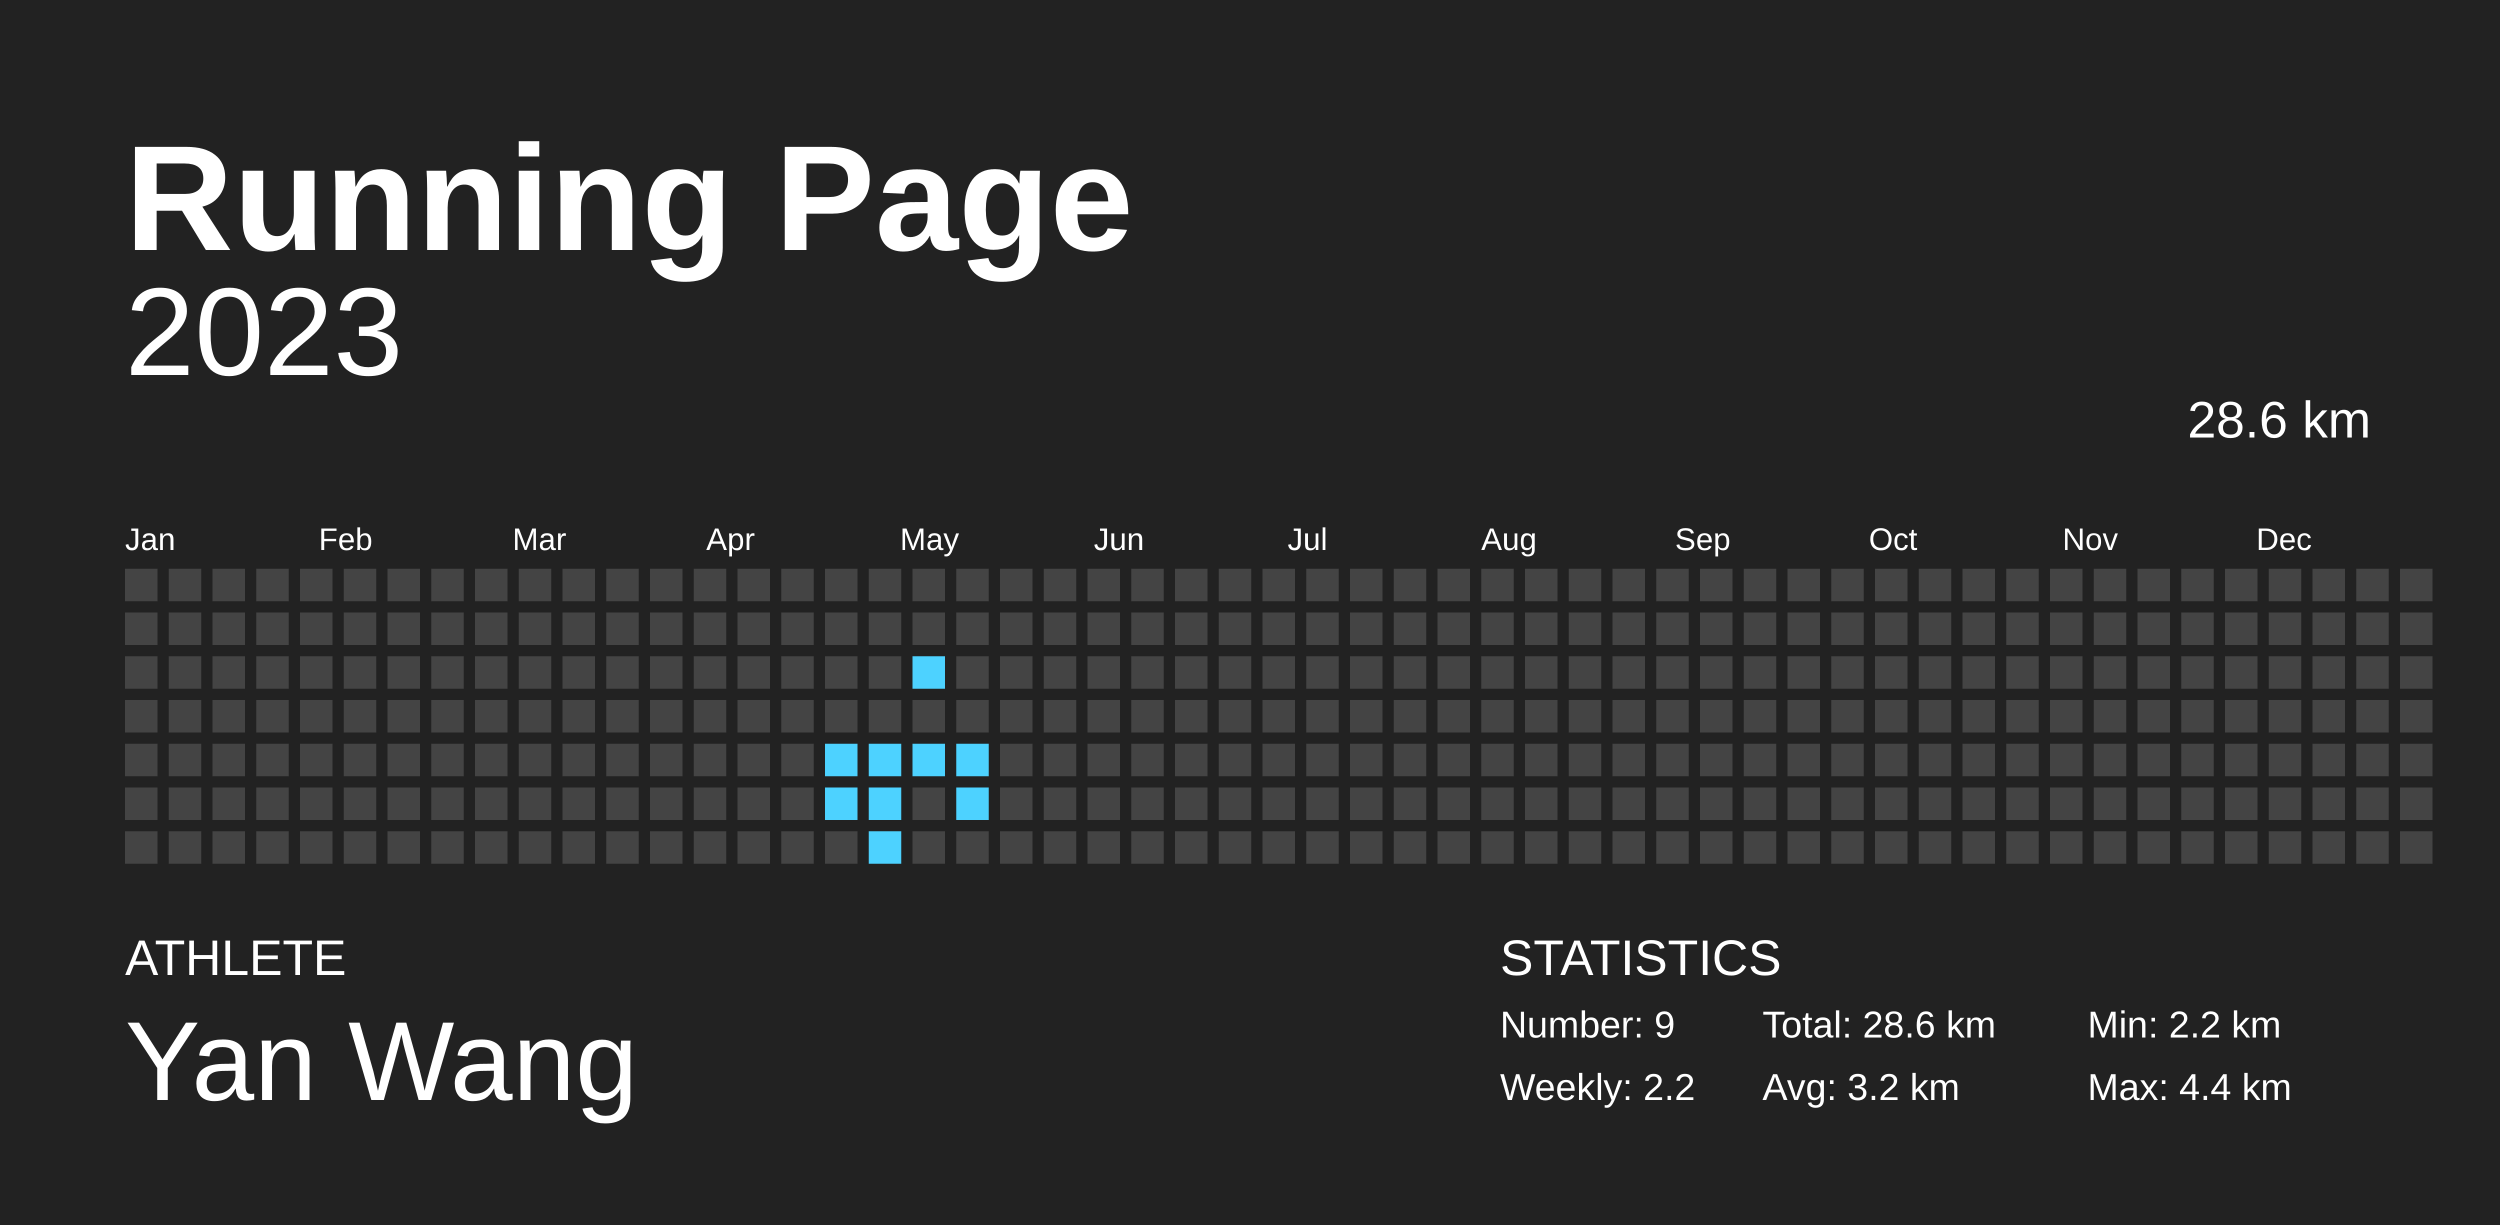
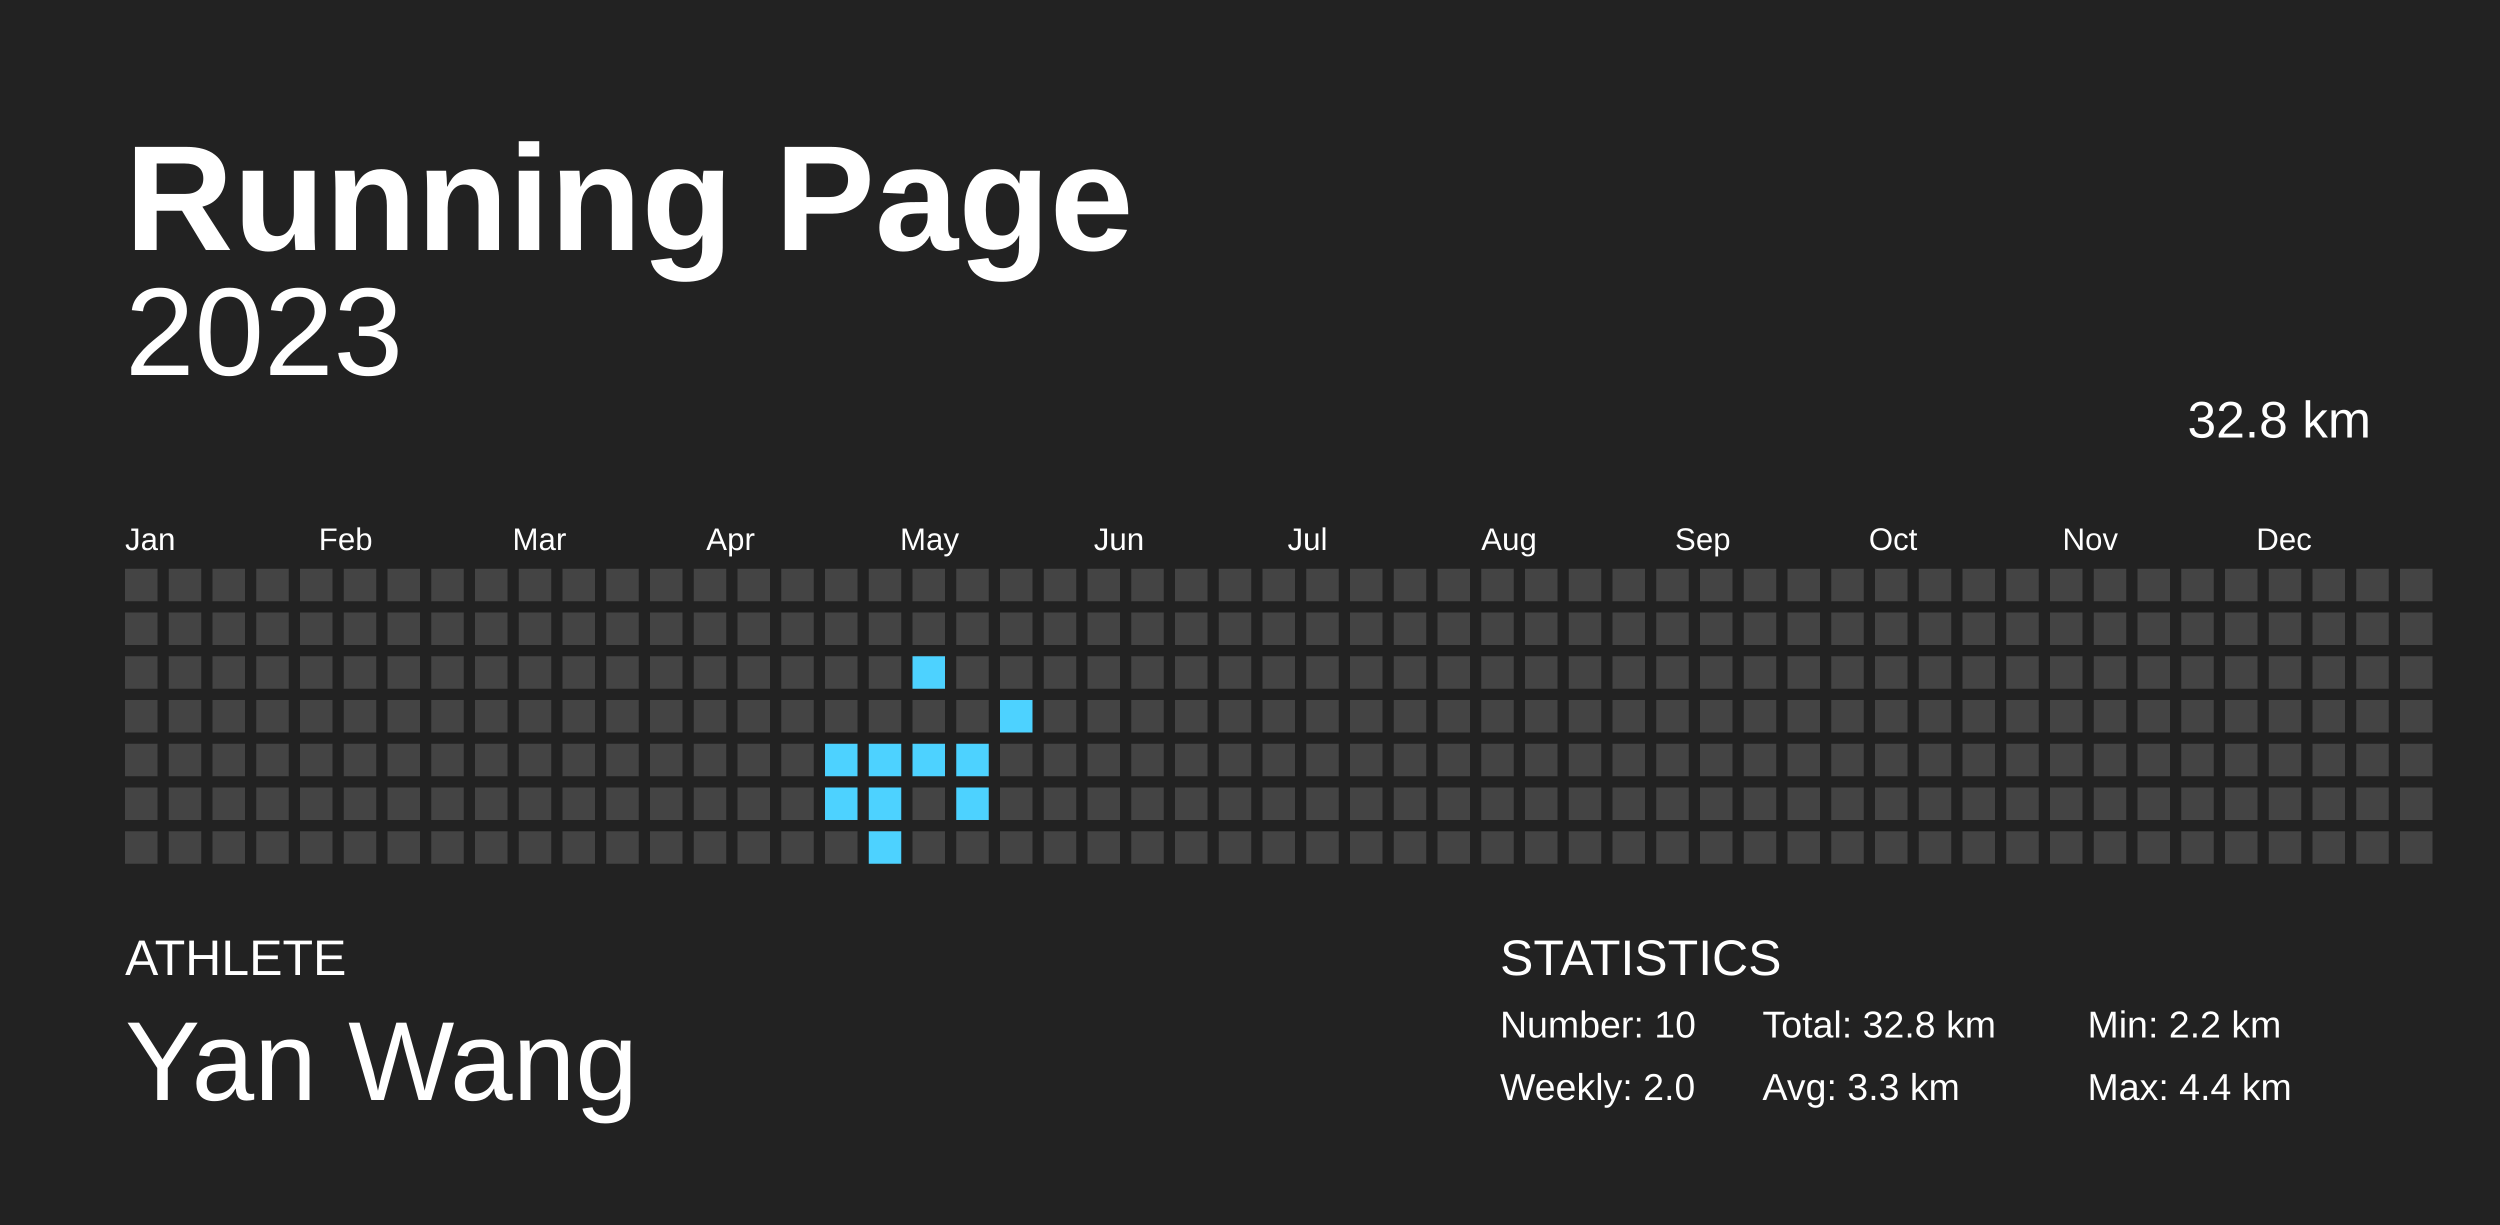
<svg xmlns="http://www.w3.org/2000/svg" baseProfile="full" height="98mm" version="1.1" viewBox="0,0,200,98" width="200mm">
  <defs />
  <rect fill="#222222" height="98" width="200" x="0" y="0" />
  <text fill="#FFFFFF" style="font-size:12px; font-family:Arial; font-weight:bold;" x="10" y="20">Running Page</text>
  <text fill="#FFFFFF" style="font-size:4px; font-family:Arial" x="10" y="78">ATHLETE</text>
  <text fill="#FFFFFF" style="font-size:9px; font-family:Arial" x="10" y="88">Yan Wang</text>
  <text fill="#FFFFFF" style="font-size:4px; font-family:Arial" x="120" y="78">STATISTICS</text>
-   <text fill="#FFFFFF" style="font-size:3px; font-family:Arial" x="120" y="83">Number: 9</text>
-   <text fill="#FFFFFF" style="font-size:3px; font-family:Arial" x="120" y="88">Weekly: 2.2</text>
-   <text fill="#FFFFFF" style="font-size:3px; font-family:Arial" x="141" y="83">Total: 28.6 km</text>
-   <text fill="#FFFFFF" style="font-size:3px; font-family:Arial" x="141" y="88">Avg: 3.2 km</text>
+   <text fill="#FFFFFF" style="font-size:3px; font-family:Arial" x="120" y="83">Number: 10</text>
+   <text fill="#FFFFFF" style="font-size:3px; font-family:Arial" x="120" y="88">Weekly: 2.0</text>
+   <text fill="#FFFFFF" style="font-size:3px; font-family:Arial" x="141" y="83">Total: 32.8 km</text>
+   <text fill="#FFFFFF" style="font-size:3px; font-family:Arial" x="141" y="88">Avg: 3.3 km</text>
  <text fill="#FFFFFF" style="font-size:3px; font-family:Arial" x="167" y="83">Min: 2.2 km</text>
  <text fill="#FFFFFF" style="font-size:3px; font-family:Arial" x="167" y="88">Max: 4.4 km</text>
  <text alignment-baseline="hanging" fill="#FFFFFF" style="font-size:10.0px; font-family:Arial;" x="10" y="30">2023</text>
-   <text alignment-baseline="hanging" fill="#FFFFFF" style="font-size:4.125px; font-family:Arial;" x="175" y="35">28.6 km</text>
+   <text alignment-baseline="hanging" fill="#FFFFFF" style="font-size:4.125px; font-family:Arial;" x="175" y="35">32.8 km</text>
  <text fill="#FFFFFF" style="font-size:2.5px; font-family:Arial" x="10.0" y="44">Jan</text>
  <text fill="#FFFFFF" style="font-size:2.5px; font-family:Arial" x="25.5" y="44">Feb</text>
  <text fill="#FFFFFF" style="font-size:2.5px; font-family:Arial" x="41.0" y="44">Mar</text>
  <text fill="#FFFFFF" style="font-size:2.5px; font-family:Arial" x="56.5" y="44">Apr</text>
  <text fill="#FFFFFF" style="font-size:2.5px; font-family:Arial" x="72.0" y="44">May</text>
  <text fill="#FFFFFF" style="font-size:2.5px; font-family:Arial" x="87.5" y="44">Jun</text>
  <text fill="#FFFFFF" style="font-size:2.5px; font-family:Arial" x="103.0" y="44">Jul</text>
  <text fill="#FFFFFF" style="font-size:2.5px; font-family:Arial" x="118.5" y="44">Aug</text>
  <text fill="#FFFFFF" style="font-size:2.5px; font-family:Arial" x="134.0" y="44">Sep</text>
  <text fill="#FFFFFF" style="font-size:2.5px; font-family:Arial" x="149.5" y="44">Oct</text>
  <text fill="#FFFFFF" style="font-size:2.5px; font-family:Arial" x="165.0" y="44">Nov</text>
  <text fill="#FFFFFF" style="font-size:2.5px; font-family:Arial" x="180.5" y="44">Dec</text>
  <rect fill="#444444" height="2.6" width="2.6" x="10.0" y="45.5" />
  <rect fill="#444444" height="2.6" width="2.6" x="10.0" y="49.0" />
  <rect fill="#444444" height="2.6" width="2.6" x="10.0" y="52.5" />
  <rect fill="#444444" height="2.6" width="2.6" x="10.0" y="56.0" />
  <rect fill="#444444" height="2.6" width="2.6" x="10.0" y="59.5" />
  <rect fill="#444444" height="2.6" width="2.6" x="10.0" y="63.0" />
  <rect fill="#444444" height="2.6" width="2.6" x="10.0" y="66.5" />
  <rect fill="#444444" height="2.6" width="2.6" x="13.5" y="45.5" />
  <rect fill="#444444" height="2.6" width="2.6" x="13.5" y="49.0" />
  <rect fill="#444444" height="2.6" width="2.6" x="13.5" y="52.5" />
  <rect fill="#444444" height="2.6" width="2.6" x="13.5" y="56.0" />
  <rect fill="#444444" height="2.6" width="2.6" x="13.5" y="59.5" />
  <rect fill="#444444" height="2.6" width="2.6" x="13.5" y="63.0" />
  <rect fill="#444444" height="2.6" width="2.6" x="13.5" y="66.5" />
  <rect fill="#444444" height="2.6" width="2.6" x="17.0" y="45.5" />
  <rect fill="#444444" height="2.6" width="2.6" x="17.0" y="49.0" />
  <rect fill="#444444" height="2.6" width="2.6" x="17.0" y="52.5" />
  <rect fill="#444444" height="2.6" width="2.6" x="17.0" y="56.0" />
  <rect fill="#444444" height="2.6" width="2.6" x="17.0" y="59.5" />
  <rect fill="#444444" height="2.6" width="2.6" x="17.0" y="63.0" />
  <rect fill="#444444" height="2.6" width="2.6" x="17.0" y="66.5" />
  <rect fill="#444444" height="2.6" width="2.6" x="20.5" y="45.5" />
  <rect fill="#444444" height="2.6" width="2.6" x="20.5" y="49.0" />
  <rect fill="#444444" height="2.6" width="2.6" x="20.5" y="52.5" />
  <rect fill="#444444" height="2.6" width="2.6" x="20.5" y="56.0" />
  <rect fill="#444444" height="2.6" width="2.6" x="20.5" y="59.5" />
  <rect fill="#444444" height="2.6" width="2.6" x="20.5" y="63.0" />
  <rect fill="#444444" height="2.6" width="2.6" x="20.5" y="66.5" />
  <rect fill="#444444" height="2.6" width="2.6" x="24.0" y="45.5" />
  <rect fill="#444444" height="2.6" width="2.6" x="24.0" y="49.0" />
  <rect fill="#444444" height="2.6" width="2.6" x="24.0" y="52.5" />
  <rect fill="#444444" height="2.6" width="2.6" x="24.0" y="56.0" />
  <rect fill="#444444" height="2.6" width="2.6" x="24.0" y="59.5" />
  <rect fill="#444444" height="2.6" width="2.6" x="24.0" y="63.0" />
  <rect fill="#444444" height="2.6" width="2.6" x="24.0" y="66.5" />
  <rect fill="#444444" height="2.6" width="2.6" x="27.5" y="45.5" />
  <rect fill="#444444" height="2.6" width="2.6" x="27.5" y="49.0" />
  <rect fill="#444444" height="2.6" width="2.6" x="27.5" y="52.5" />
  <rect fill="#444444" height="2.6" width="2.6" x="27.5" y="56.0" />
  <rect fill="#444444" height="2.6" width="2.6" x="27.5" y="59.5" />
  <rect fill="#444444" height="2.6" width="2.6" x="27.5" y="63.0" />
  <rect fill="#444444" height="2.6" width="2.6" x="27.5" y="66.5" />
  <rect fill="#444444" height="2.6" width="2.6" x="31.0" y="45.5" />
  <rect fill="#444444" height="2.6" width="2.6" x="31.0" y="49.0" />
  <rect fill="#444444" height="2.6" width="2.6" x="31.0" y="52.5" />
  <rect fill="#444444" height="2.6" width="2.6" x="31.0" y="56.0" />
  <rect fill="#444444" height="2.6" width="2.6" x="31.0" y="59.5" />
  <rect fill="#444444" height="2.6" width="2.6" x="31.0" y="63.0" />
  <rect fill="#444444" height="2.6" width="2.6" x="31.0" y="66.5" />
  <rect fill="#444444" height="2.6" width="2.6" x="34.5" y="45.5" />
  <rect fill="#444444" height="2.6" width="2.6" x="34.5" y="49.0" />
  <rect fill="#444444" height="2.6" width="2.6" x="34.5" y="52.5" />
  <rect fill="#444444" height="2.6" width="2.6" x="34.5" y="56.0" />
  <rect fill="#444444" height="2.6" width="2.6" x="34.5" y="59.5" />
  <rect fill="#444444" height="2.6" width="2.6" x="34.5" y="63.0" />
  <rect fill="#444444" height="2.6" width="2.6" x="34.5" y="66.5" />
  <rect fill="#444444" height="2.6" width="2.6" x="38.0" y="45.5" />
  <rect fill="#444444" height="2.6" width="2.6" x="38.0" y="49.0" />
  <rect fill="#444444" height="2.6" width="2.6" x="38.0" y="52.5" />
  <rect fill="#444444" height="2.6" width="2.6" x="38.0" y="56.0" />
  <rect fill="#444444" height="2.6" width="2.6" x="38.0" y="59.5" />
  <rect fill="#444444" height="2.6" width="2.6" x="38.0" y="63.0" />
  <rect fill="#444444" height="2.6" width="2.6" x="38.0" y="66.5" />
  <rect fill="#444444" height="2.6" width="2.6" x="41.5" y="45.5" />
  <rect fill="#444444" height="2.6" width="2.6" x="41.5" y="49.0" />
  <rect fill="#444444" height="2.6" width="2.6" x="41.5" y="52.5" />
  <rect fill="#444444" height="2.6" width="2.6" x="41.5" y="56.0" />
  <rect fill="#444444" height="2.6" width="2.6" x="41.5" y="59.5" />
  <rect fill="#444444" height="2.6" width="2.6" x="41.5" y="63.0" />
  <rect fill="#444444" height="2.6" width="2.6" x="41.5" y="66.5" />
  <rect fill="#444444" height="2.6" width="2.6" x="45.0" y="45.5" />
  <rect fill="#444444" height="2.6" width="2.6" x="45.0" y="49.0" />
  <rect fill="#444444" height="2.6" width="2.6" x="45.0" y="52.5" />
  <rect fill="#444444" height="2.6" width="2.6" x="45.0" y="56.0" />
  <rect fill="#444444" height="2.6" width="2.6" x="45.0" y="59.5" />
  <rect fill="#444444" height="2.6" width="2.6" x="45.0" y="63.0" />
  <rect fill="#444444" height="2.6" width="2.6" x="45.0" y="66.5" />
  <rect fill="#444444" height="2.6" width="2.6" x="48.5" y="45.5" />
  <rect fill="#444444" height="2.6" width="2.6" x="48.5" y="49.0" />
  <rect fill="#444444" height="2.6" width="2.6" x="48.5" y="52.5" />
  <rect fill="#444444" height="2.6" width="2.6" x="48.5" y="56.0" />
  <rect fill="#444444" height="2.6" width="2.6" x="48.5" y="59.5" />
  <rect fill="#444444" height="2.6" width="2.6" x="48.5" y="63.0" />
  <rect fill="#444444" height="2.6" width="2.6" x="48.5" y="66.5" />
  <rect fill="#444444" height="2.6" width="2.6" x="52.0" y="45.5" />
  <rect fill="#444444" height="2.6" width="2.6" x="52.0" y="49.0" />
  <rect fill="#444444" height="2.6" width="2.6" x="52.0" y="52.5" />
  <rect fill="#444444" height="2.6" width="2.6" x="52.0" y="56.0" />
  <rect fill="#444444" height="2.6" width="2.6" x="52.0" y="59.5" />
  <rect fill="#444444" height="2.6" width="2.6" x="52.0" y="63.0" />
  <rect fill="#444444" height="2.6" width="2.6" x="52.0" y="66.5" />
  <rect fill="#444444" height="2.6" width="2.6" x="55.5" y="45.5" />
  <rect fill="#444444" height="2.6" width="2.6" x="55.5" y="49.0" />
  <rect fill="#444444" height="2.6" width="2.6" x="55.5" y="52.5" />
  <rect fill="#444444" height="2.6" width="2.6" x="55.5" y="56.0" />
  <rect fill="#444444" height="2.6" width="2.6" x="55.5" y="59.5" />
  <rect fill="#444444" height="2.6" width="2.6" x="55.5" y="63.0" />
  <rect fill="#444444" height="2.6" width="2.6" x="55.5" y="66.5" />
  <rect fill="#444444" height="2.6" width="2.6" x="59.0" y="45.5" />
  <rect fill="#444444" height="2.6" width="2.6" x="59.0" y="49.0" />
  <rect fill="#444444" height="2.6" width="2.6" x="59.0" y="52.5" />
  <rect fill="#444444" height="2.6" width="2.6" x="59.0" y="56.0" />
  <rect fill="#444444" height="2.6" width="2.6" x="59.0" y="59.5" />
  <rect fill="#444444" height="2.6" width="2.6" x="59.0" y="63.0" />
  <rect fill="#444444" height="2.6" width="2.6" x="59.0" y="66.5" />
  <rect fill="#444444" height="2.6" width="2.6" x="62.5" y="45.5" />
  <rect fill="#444444" height="2.6" width="2.6" x="62.5" y="49.0" />
  <rect fill="#444444" height="2.6" width="2.6" x="62.5" y="52.5" />
  <rect fill="#444444" height="2.6" width="2.6" x="62.5" y="56.0" />
  <rect fill="#444444" height="2.6" width="2.6" x="62.5" y="59.5" />
  <rect fill="#444444" height="2.6" width="2.6" x="62.5" y="63.0" />
  <rect fill="#444444" height="2.6" width="2.6" x="62.5" y="66.5" />
  <rect fill="#444444" height="2.6" width="2.6" x="66.0" y="45.5" />
  <rect fill="#444444" height="2.6" width="2.6" x="66.0" y="49.0" />
  <rect fill="#444444" height="2.6" width="2.6" x="66.0" y="52.5" />
  <rect fill="#444444" height="2.6" width="2.6" x="66.0" y="56.0" />
  <rect fill="#4dd2ff" height="2.6" width="2.6" x="66.0" y="59.5" />
  <rect fill="#4dd2ff" height="2.6" width="2.6" x="66.0" y="63.0" />
  <rect fill="#444444" height="2.6" width="2.6" x="66.0" y="66.5" />
  <rect fill="#444444" height="2.6" width="2.6" x="69.5" y="45.5" />
  <rect fill="#444444" height="2.6" width="2.6" x="69.5" y="49.0" />
  <rect fill="#444444" height="2.6" width="2.6" x="69.5" y="52.5" />
  <rect fill="#444444" height="2.6" width="2.6" x="69.5" y="56.0" />
  <rect fill="#4dd2ff" height="2.6" width="2.6" x="69.5" y="59.5" />
  <rect fill="#4dd2ff" height="2.6" width="2.6" x="69.5" y="63.0" />
  <rect fill="#4dd2ff" height="2.6" width="2.6" x="69.5" y="66.5" />
  <rect fill="#444444" height="2.6" width="2.6" x="73.0" y="45.5" />
  <rect fill="#444444" height="2.6" width="2.6" x="73.0" y="49.0" />
  <rect fill="#4dd2ff" height="2.6" width="2.6" x="73.0" y="52.5" />
  <rect fill="#444444" height="2.6" width="2.6" x="73.0" y="56.0" />
  <rect fill="#4dd2ff" height="2.6" width="2.6" x="73.0" y="59.5" />
  <rect fill="#444444" height="2.6" width="2.6" x="73.0" y="63.0" />
  <rect fill="#444444" height="2.6" width="2.6" x="73.0" y="66.5" />
  <rect fill="#444444" height="2.6" width="2.6" x="76.5" y="45.5" />
  <rect fill="#444444" height="2.6" width="2.6" x="76.5" y="49.0" />
  <rect fill="#444444" height="2.6" width="2.6" x="76.5" y="52.5" />
  <rect fill="#444444" height="2.6" width="2.6" x="76.5" y="56.0" />
  <rect fill="#4dd2ff" height="2.6" width="2.6" x="76.5" y="59.5" />
  <rect fill="#4dd2ff" height="2.6" width="2.6" x="76.5" y="63.0" />
  <rect fill="#444444" height="2.6" width="2.6" x="76.5" y="66.5" />
  <rect fill="#444444" height="2.6" width="2.6" x="80.0" y="45.5" />
  <rect fill="#444444" height="2.6" width="2.6" x="80.0" y="49.0" />
  <rect fill="#444444" height="2.6" width="2.6" x="80.0" y="52.5" />
-   <rect fill="#444444" height="2.6" width="2.6" x="80.0" y="56.0" />
+   <rect fill="#4dd2ff" height="2.6" width="2.6" x="80.0" y="56.0" />
  <rect fill="#444444" height="2.6" width="2.6" x="80.0" y="59.5" />
  <rect fill="#444444" height="2.6" width="2.6" x="80.0" y="63.0" />
  <rect fill="#444444" height="2.6" width="2.6" x="80.0" y="66.5" />
  <rect fill="#444444" height="2.6" width="2.6" x="83.5" y="45.5" />
  <rect fill="#444444" height="2.6" width="2.6" x="83.5" y="49.0" />
  <rect fill="#444444" height="2.6" width="2.6" x="83.5" y="52.5" />
  <rect fill="#444444" height="2.6" width="2.6" x="83.5" y="56.0" />
  <rect fill="#444444" height="2.6" width="2.6" x="83.5" y="59.5" />
  <rect fill="#444444" height="2.6" width="2.6" x="83.5" y="63.0" />
  <rect fill="#444444" height="2.6" width="2.6" x="83.5" y="66.5" />
  <rect fill="#444444" height="2.6" width="2.6" x="87.0" y="45.5" />
  <rect fill="#444444" height="2.6" width="2.6" x="87.0" y="49.0" />
  <rect fill="#444444" height="2.6" width="2.6" x="87.0" y="52.5" />
  <rect fill="#444444" height="2.6" width="2.6" x="87.0" y="56.0" />
  <rect fill="#444444" height="2.6" width="2.6" x="87.0" y="59.5" />
  <rect fill="#444444" height="2.6" width="2.6" x="87.0" y="63.0" />
  <rect fill="#444444" height="2.6" width="2.6" x="87.0" y="66.5" />
  <rect fill="#444444" height="2.6" width="2.6" x="90.5" y="45.5" />
  <rect fill="#444444" height="2.6" width="2.6" x="90.5" y="49.0" />
  <rect fill="#444444" height="2.6" width="2.6" x="90.5" y="52.5" />
  <rect fill="#444444" height="2.6" width="2.6" x="90.5" y="56.0" />
  <rect fill="#444444" height="2.6" width="2.6" x="90.5" y="59.5" />
  <rect fill="#444444" height="2.6" width="2.6" x="90.5" y="63.0" />
  <rect fill="#444444" height="2.6" width="2.6" x="90.5" y="66.5" />
  <rect fill="#444444" height="2.6" width="2.6" x="94.0" y="45.5" />
  <rect fill="#444444" height="2.6" width="2.6" x="94.0" y="49.0" />
  <rect fill="#444444" height="2.6" width="2.6" x="94.0" y="52.5" />
  <rect fill="#444444" height="2.6" width="2.6" x="94.0" y="56.0" />
  <rect fill="#444444" height="2.6" width="2.6" x="94.0" y="59.5" />
  <rect fill="#444444" height="2.6" width="2.6" x="94.0" y="63.0" />
  <rect fill="#444444" height="2.6" width="2.6" x="94.0" y="66.5" />
  <rect fill="#444444" height="2.6" width="2.6" x="97.5" y="45.5" />
  <rect fill="#444444" height="2.6" width="2.6" x="97.5" y="49.0" />
  <rect fill="#444444" height="2.6" width="2.6" x="97.5" y="52.5" />
  <rect fill="#444444" height="2.6" width="2.6" x="97.5" y="56.0" />
  <rect fill="#444444" height="2.6" width="2.6" x="97.5" y="59.5" />
  <rect fill="#444444" height="2.6" width="2.6" x="97.5" y="63.0" />
  <rect fill="#444444" height="2.6" width="2.6" x="97.5" y="66.5" />
  <rect fill="#444444" height="2.6" width="2.6" x="101.0" y="45.5" />
  <rect fill="#444444" height="2.6" width="2.6" x="101.0" y="49.0" />
  <rect fill="#444444" height="2.6" width="2.6" x="101.0" y="52.5" />
  <rect fill="#444444" height="2.6" width="2.6" x="101.0" y="56.0" />
  <rect fill="#444444" height="2.6" width="2.6" x="101.0" y="59.5" />
  <rect fill="#444444" height="2.6" width="2.6" x="101.0" y="63.0" />
  <rect fill="#444444" height="2.6" width="2.6" x="101.0" y="66.5" />
  <rect fill="#444444" height="2.6" width="2.6" x="104.5" y="45.5" />
  <rect fill="#444444" height="2.6" width="2.6" x="104.5" y="49.0" />
  <rect fill="#444444" height="2.6" width="2.6" x="104.5" y="52.5" />
  <rect fill="#444444" height="2.6" width="2.6" x="104.5" y="56.0" />
  <rect fill="#444444" height="2.6" width="2.6" x="104.5" y="59.5" />
  <rect fill="#444444" height="2.6" width="2.6" x="104.5" y="63.0" />
  <rect fill="#444444" height="2.6" width="2.6" x="104.5" y="66.5" />
  <rect fill="#444444" height="2.6" width="2.6" x="108.0" y="45.5" />
  <rect fill="#444444" height="2.6" width="2.6" x="108.0" y="49.0" />
  <rect fill="#444444" height="2.6" width="2.6" x="108.0" y="52.5" />
  <rect fill="#444444" height="2.6" width="2.6" x="108.0" y="56.0" />
  <rect fill="#444444" height="2.6" width="2.6" x="108.0" y="59.5" />
  <rect fill="#444444" height="2.6" width="2.6" x="108.0" y="63.0" />
  <rect fill="#444444" height="2.6" width="2.6" x="108.0" y="66.5" />
  <rect fill="#444444" height="2.6" width="2.6" x="111.5" y="45.5" />
  <rect fill="#444444" height="2.6" width="2.6" x="111.5" y="49.0" />
  <rect fill="#444444" height="2.6" width="2.6" x="111.5" y="52.5" />
  <rect fill="#444444" height="2.6" width="2.6" x="111.5" y="56.0" />
  <rect fill="#444444" height="2.6" width="2.6" x="111.5" y="59.5" />
  <rect fill="#444444" height="2.6" width="2.6" x="111.5" y="63.0" />
  <rect fill="#444444" height="2.6" width="2.6" x="111.5" y="66.5" />
  <rect fill="#444444" height="2.6" width="2.6" x="115.0" y="45.5" />
  <rect fill="#444444" height="2.6" width="2.6" x="115.0" y="49.0" />
  <rect fill="#444444" height="2.6" width="2.6" x="115.0" y="52.5" />
  <rect fill="#444444" height="2.6" width="2.6" x="115.0" y="56.0" />
  <rect fill="#444444" height="2.6" width="2.6" x="115.0" y="59.5" />
  <rect fill="#444444" height="2.6" width="2.6" x="115.0" y="63.0" />
  <rect fill="#444444" height="2.6" width="2.6" x="115.0" y="66.5" />
  <rect fill="#444444" height="2.6" width="2.6" x="118.5" y="45.5" />
  <rect fill="#444444" height="2.6" width="2.6" x="118.5" y="49.0" />
  <rect fill="#444444" height="2.6" width="2.6" x="118.5" y="52.5" />
  <rect fill="#444444" height="2.6" width="2.6" x="118.5" y="56.0" />
  <rect fill="#444444" height="2.6" width="2.6" x="118.5" y="59.5" />
  <rect fill="#444444" height="2.6" width="2.6" x="118.5" y="63.0" />
  <rect fill="#444444" height="2.6" width="2.6" x="118.5" y="66.5" />
  <rect fill="#444444" height="2.6" width="2.6" x="122.0" y="45.5" />
  <rect fill="#444444" height="2.6" width="2.6" x="122.0" y="49.0" />
  <rect fill="#444444" height="2.6" width="2.6" x="122.0" y="52.5" />
  <rect fill="#444444" height="2.6" width="2.6" x="122.0" y="56.0" />
  <rect fill="#444444" height="2.6" width="2.6" x="122.0" y="59.5" />
  <rect fill="#444444" height="2.6" width="2.6" x="122.0" y="63.0" />
  <rect fill="#444444" height="2.6" width="2.6" x="122.0" y="66.5" />
  <rect fill="#444444" height="2.6" width="2.6" x="125.5" y="45.5" />
  <rect fill="#444444" height="2.6" width="2.6" x="125.5" y="49.0" />
  <rect fill="#444444" height="2.6" width="2.6" x="125.5" y="52.5" />
  <rect fill="#444444" height="2.6" width="2.6" x="125.5" y="56.0" />
  <rect fill="#444444" height="2.6" width="2.6" x="125.5" y="59.5" />
  <rect fill="#444444" height="2.6" width="2.6" x="125.5" y="63.0" />
  <rect fill="#444444" height="2.6" width="2.6" x="125.5" y="66.5" />
  <rect fill="#444444" height="2.6" width="2.6" x="129.0" y="45.5" />
  <rect fill="#444444" height="2.6" width="2.6" x="129.0" y="49.0" />
  <rect fill="#444444" height="2.6" width="2.6" x="129.0" y="52.5" />
  <rect fill="#444444" height="2.6" width="2.6" x="129.0" y="56.0" />
  <rect fill="#444444" height="2.6" width="2.6" x="129.0" y="59.5" />
  <rect fill="#444444" height="2.6" width="2.6" x="129.0" y="63.0" />
  <rect fill="#444444" height="2.6" width="2.6" x="129.0" y="66.5" />
  <rect fill="#444444" height="2.6" width="2.6" x="132.5" y="45.5" />
  <rect fill="#444444" height="2.6" width="2.6" x="132.5" y="49.0" />
  <rect fill="#444444" height="2.6" width="2.6" x="132.5" y="52.5" />
  <rect fill="#444444" height="2.6" width="2.6" x="132.5" y="56.0" />
  <rect fill="#444444" height="2.6" width="2.6" x="132.5" y="59.5" />
  <rect fill="#444444" height="2.6" width="2.6" x="132.5" y="63.0" />
  <rect fill="#444444" height="2.6" width="2.6" x="132.5" y="66.5" />
  <rect fill="#444444" height="2.6" width="2.6" x="136.0" y="45.5" />
  <rect fill="#444444" height="2.6" width="2.6" x="136.0" y="49.0" />
  <rect fill="#444444" height="2.6" width="2.6" x="136.0" y="52.5" />
  <rect fill="#444444" height="2.6" width="2.6" x="136.0" y="56.0" />
  <rect fill="#444444" height="2.6" width="2.6" x="136.0" y="59.5" />
  <rect fill="#444444" height="2.6" width="2.6" x="136.0" y="63.0" />
  <rect fill="#444444" height="2.6" width="2.6" x="136.0" y="66.5" />
  <rect fill="#444444" height="2.6" width="2.6" x="139.5" y="45.5" />
  <rect fill="#444444" height="2.6" width="2.6" x="139.5" y="49.0" />
  <rect fill="#444444" height="2.6" width="2.6" x="139.5" y="52.5" />
  <rect fill="#444444" height="2.6" width="2.6" x="139.5" y="56.0" />
  <rect fill="#444444" height="2.6" width="2.6" x="139.5" y="59.5" />
  <rect fill="#444444" height="2.6" width="2.6" x="139.5" y="63.0" />
  <rect fill="#444444" height="2.6" width="2.6" x="139.5" y="66.5" />
  <rect fill="#444444" height="2.6" width="2.6" x="143.0" y="45.5" />
  <rect fill="#444444" height="2.6" width="2.6" x="143.0" y="49.0" />
  <rect fill="#444444" height="2.6" width="2.6" x="143.0" y="52.5" />
  <rect fill="#444444" height="2.6" width="2.6" x="143.0" y="56.0" />
  <rect fill="#444444" height="2.6" width="2.6" x="143.0" y="59.5" />
  <rect fill="#444444" height="2.6" width="2.6" x="143.0" y="63.0" />
  <rect fill="#444444" height="2.6" width="2.6" x="143.0" y="66.5" />
  <rect fill="#444444" height="2.6" width="2.6" x="146.5" y="45.5" />
  <rect fill="#444444" height="2.6" width="2.6" x="146.5" y="49.0" />
  <rect fill="#444444" height="2.6" width="2.6" x="146.5" y="52.5" />
  <rect fill="#444444" height="2.6" width="2.6" x="146.5" y="56.0" />
  <rect fill="#444444" height="2.6" width="2.6" x="146.5" y="59.5" />
  <rect fill="#444444" height="2.6" width="2.6" x="146.5" y="63.0" />
  <rect fill="#444444" height="2.6" width="2.6" x="146.5" y="66.5" />
  <rect fill="#444444" height="2.6" width="2.6" x="150.0" y="45.5" />
  <rect fill="#444444" height="2.6" width="2.6" x="150.0" y="49.0" />
  <rect fill="#444444" height="2.6" width="2.6" x="150.0" y="52.5" />
  <rect fill="#444444" height="2.6" width="2.6" x="150.0" y="56.0" />
  <rect fill="#444444" height="2.6" width="2.6" x="150.0" y="59.5" />
  <rect fill="#444444" height="2.6" width="2.6" x="150.0" y="63.0" />
  <rect fill="#444444" height="2.6" width="2.6" x="150.0" y="66.5" />
  <rect fill="#444444" height="2.6" width="2.6" x="153.5" y="45.5" />
  <rect fill="#444444" height="2.6" width="2.6" x="153.5" y="49.0" />
  <rect fill="#444444" height="2.6" width="2.6" x="153.5" y="52.5" />
  <rect fill="#444444" height="2.6" width="2.6" x="153.5" y="56.0" />
  <rect fill="#444444" height="2.6" width="2.6" x="153.5" y="59.5" />
  <rect fill="#444444" height="2.6" width="2.6" x="153.5" y="63.0" />
  <rect fill="#444444" height="2.6" width="2.6" x="153.5" y="66.5" />
  <rect fill="#444444" height="2.6" width="2.6" x="157.0" y="45.5" />
  <rect fill="#444444" height="2.6" width="2.6" x="157.0" y="49.0" />
  <rect fill="#444444" height="2.6" width="2.6" x="157.0" y="52.5" />
  <rect fill="#444444" height="2.6" width="2.6" x="157.0" y="56.0" />
  <rect fill="#444444" height="2.6" width="2.6" x="157.0" y="59.5" />
  <rect fill="#444444" height="2.6" width="2.6" x="157.0" y="63.0" />
  <rect fill="#444444" height="2.6" width="2.6" x="157.0" y="66.5" />
  <rect fill="#444444" height="2.6" width="2.6" x="160.5" y="45.5" />
  <rect fill="#444444" height="2.6" width="2.6" x="160.5" y="49.0" />
  <rect fill="#444444" height="2.6" width="2.6" x="160.5" y="52.5" />
  <rect fill="#444444" height="2.6" width="2.6" x="160.5" y="56.0" />
  <rect fill="#444444" height="2.6" width="2.6" x="160.5" y="59.5" />
  <rect fill="#444444" height="2.6" width="2.6" x="160.5" y="63.0" />
  <rect fill="#444444" height="2.6" width="2.6" x="160.5" y="66.5" />
  <rect fill="#444444" height="2.6" width="2.6" x="164.0" y="45.5" />
  <rect fill="#444444" height="2.6" width="2.6" x="164.0" y="49.0" />
  <rect fill="#444444" height="2.6" width="2.6" x="164.0" y="52.5" />
  <rect fill="#444444" height="2.6" width="2.6" x="164.0" y="56.0" />
  <rect fill="#444444" height="2.6" width="2.6" x="164.0" y="59.5" />
  <rect fill="#444444" height="2.6" width="2.6" x="164.0" y="63.0" />
  <rect fill="#444444" height="2.6" width="2.6" x="164.0" y="66.5" />
  <rect fill="#444444" height="2.6" width="2.6" x="167.5" y="45.5" />
  <rect fill="#444444" height="2.6" width="2.6" x="167.5" y="49.0" />
  <rect fill="#444444" height="2.6" width="2.6" x="167.5" y="52.5" />
  <rect fill="#444444" height="2.6" width="2.6" x="167.5" y="56.0" />
  <rect fill="#444444" height="2.6" width="2.6" x="167.5" y="59.5" />
  <rect fill="#444444" height="2.6" width="2.6" x="167.5" y="63.0" />
  <rect fill="#444444" height="2.6" width="2.6" x="167.5" y="66.5" />
  <rect fill="#444444" height="2.6" width="2.6" x="171.0" y="45.5" />
  <rect fill="#444444" height="2.6" width="2.6" x="171.0" y="49.0" />
  <rect fill="#444444" height="2.6" width="2.6" x="171.0" y="52.5" />
  <rect fill="#444444" height="2.6" width="2.6" x="171.0" y="56.0" />
  <rect fill="#444444" height="2.6" width="2.6" x="171.0" y="59.5" />
  <rect fill="#444444" height="2.6" width="2.6" x="171.0" y="63.0" />
  <rect fill="#444444" height="2.6" width="2.6" x="171.0" y="66.5" />
  <rect fill="#444444" height="2.6" width="2.6" x="174.5" y="45.5" />
  <rect fill="#444444" height="2.6" width="2.6" x="174.5" y="49.0" />
  <rect fill="#444444" height="2.6" width="2.6" x="174.5" y="52.5" />
  <rect fill="#444444" height="2.6" width="2.6" x="174.5" y="56.0" />
  <rect fill="#444444" height="2.6" width="2.6" x="174.5" y="59.5" />
  <rect fill="#444444" height="2.6" width="2.6" x="174.5" y="63.0" />
  <rect fill="#444444" height="2.6" width="2.6" x="174.5" y="66.5" />
  <rect fill="#444444" height="2.6" width="2.6" x="178.0" y="45.5" />
  <rect fill="#444444" height="2.6" width="2.6" x="178.0" y="49.0" />
  <rect fill="#444444" height="2.6" width="2.6" x="178.0" y="52.5" />
  <rect fill="#444444" height="2.6" width="2.6" x="178.0" y="56.0" />
  <rect fill="#444444" height="2.6" width="2.6" x="178.0" y="59.5" />
  <rect fill="#444444" height="2.6" width="2.6" x="178.0" y="63.0" />
  <rect fill="#444444" height="2.6" width="2.6" x="178.0" y="66.5" />
  <rect fill="#444444" height="2.6" width="2.6" x="181.5" y="45.5" />
  <rect fill="#444444" height="2.6" width="2.6" x="181.5" y="49.0" />
  <rect fill="#444444" height="2.6" width="2.6" x="181.5" y="52.5" />
  <rect fill="#444444" height="2.6" width="2.6" x="181.5" y="56.0" />
  <rect fill="#444444" height="2.6" width="2.6" x="181.5" y="59.5" />
  <rect fill="#444444" height="2.6" width="2.6" x="181.5" y="63.0" />
  <rect fill="#444444" height="2.6" width="2.6" x="181.5" y="66.5" />
  <rect fill="#444444" height="2.6" width="2.6" x="185.0" y="45.5" />
  <rect fill="#444444" height="2.6" width="2.6" x="185.0" y="49.0" />
  <rect fill="#444444" height="2.6" width="2.6" x="185.0" y="52.5" />
  <rect fill="#444444" height="2.6" width="2.6" x="185.0" y="56.0" />
  <rect fill="#444444" height="2.6" width="2.6" x="185.0" y="59.5" />
  <rect fill="#444444" height="2.6" width="2.6" x="185.0" y="63.0" />
  <rect fill="#444444" height="2.6" width="2.6" x="185.0" y="66.5" />
  <rect fill="#444444" height="2.6" width="2.6" x="188.5" y="45.5" />
  <rect fill="#444444" height="2.6" width="2.6" x="188.5" y="49.0" />
  <rect fill="#444444" height="2.6" width="2.6" x="188.5" y="52.5" />
  <rect fill="#444444" height="2.6" width="2.6" x="188.5" y="56.0" />
  <rect fill="#444444" height="2.6" width="2.6" x="188.5" y="59.5" />
  <rect fill="#444444" height="2.6" width="2.6" x="188.5" y="63.0" />
  <rect fill="#444444" height="2.6" width="2.6" x="188.5" y="66.5" />
  <rect fill="#444444" height="2.6" width="2.6" x="192.0" y="45.5" />
  <rect fill="#444444" height="2.6" width="2.6" x="192.0" y="49.0" />
  <rect fill="#444444" height="2.6" width="2.6" x="192.0" y="52.5" />
  <rect fill="#444444" height="2.6" width="2.6" x="192.0" y="56.0" />
  <rect fill="#444444" height="2.6" width="2.6" x="192.0" y="59.5" />
  <rect fill="#444444" height="2.6" width="2.6" x="192.0" y="63.0" />
  <rect fill="#444444" height="2.6" width="2.6" x="192.0" y="66.5" />
</svg>
